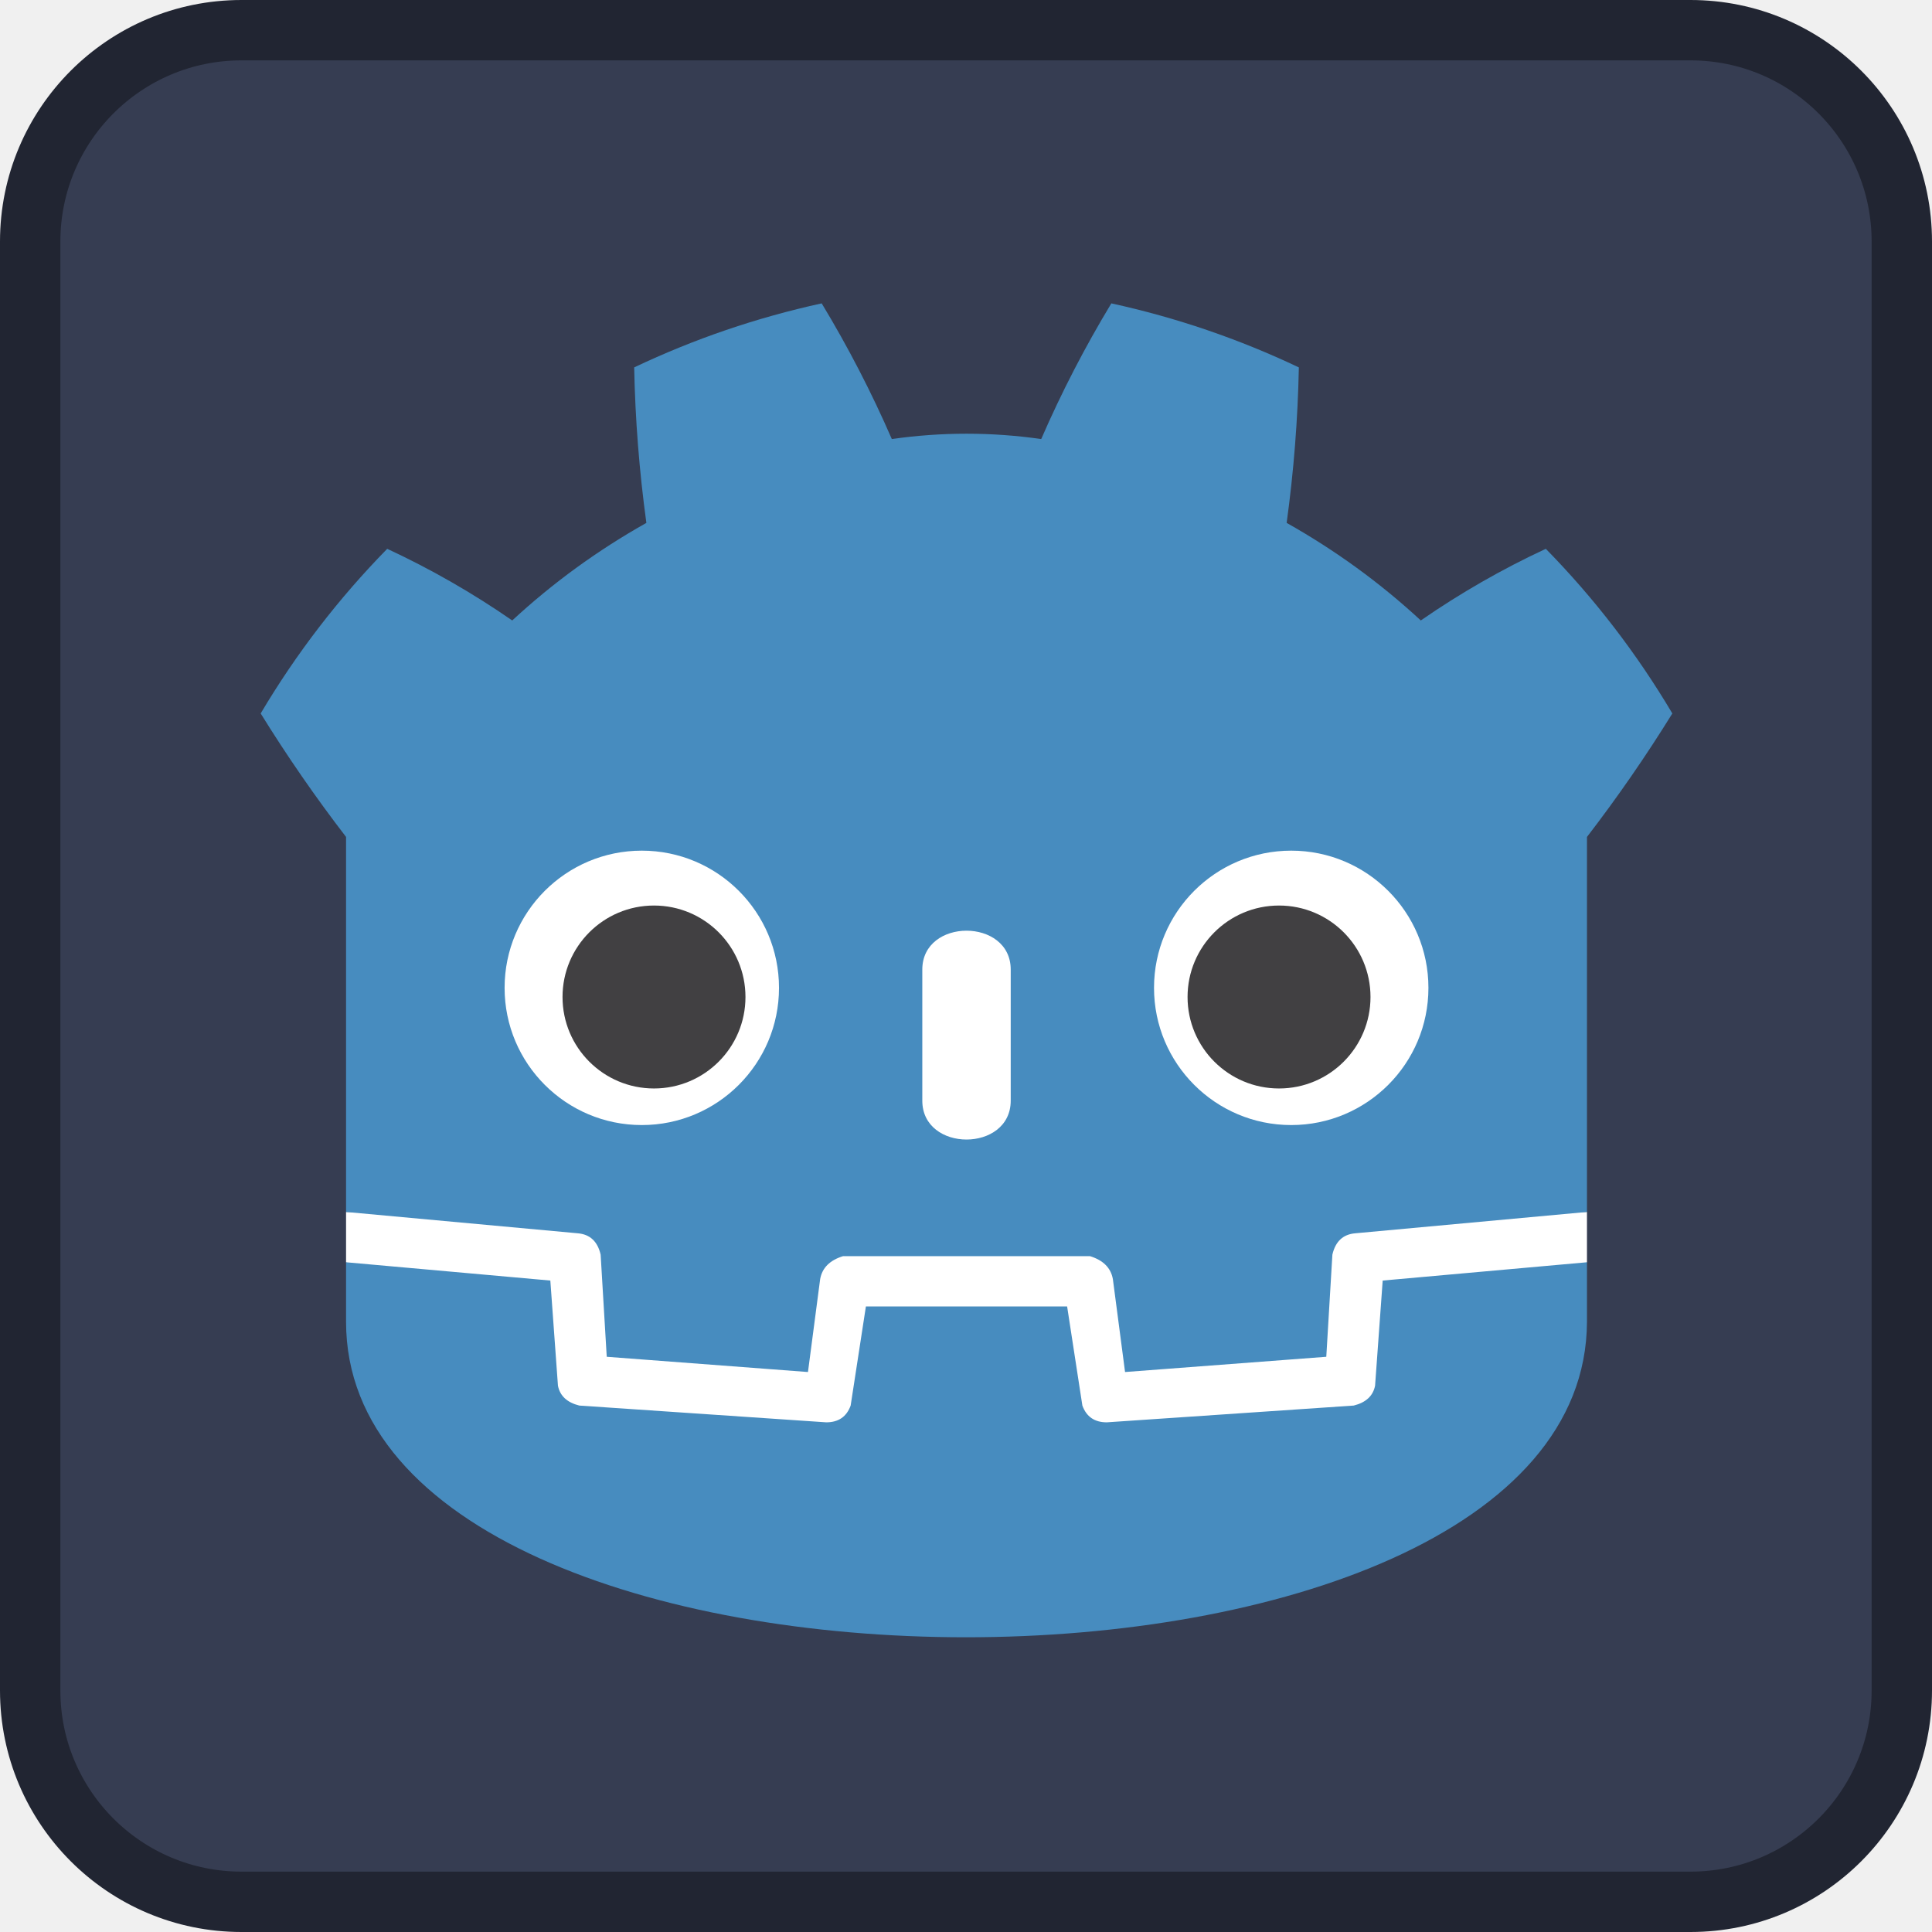
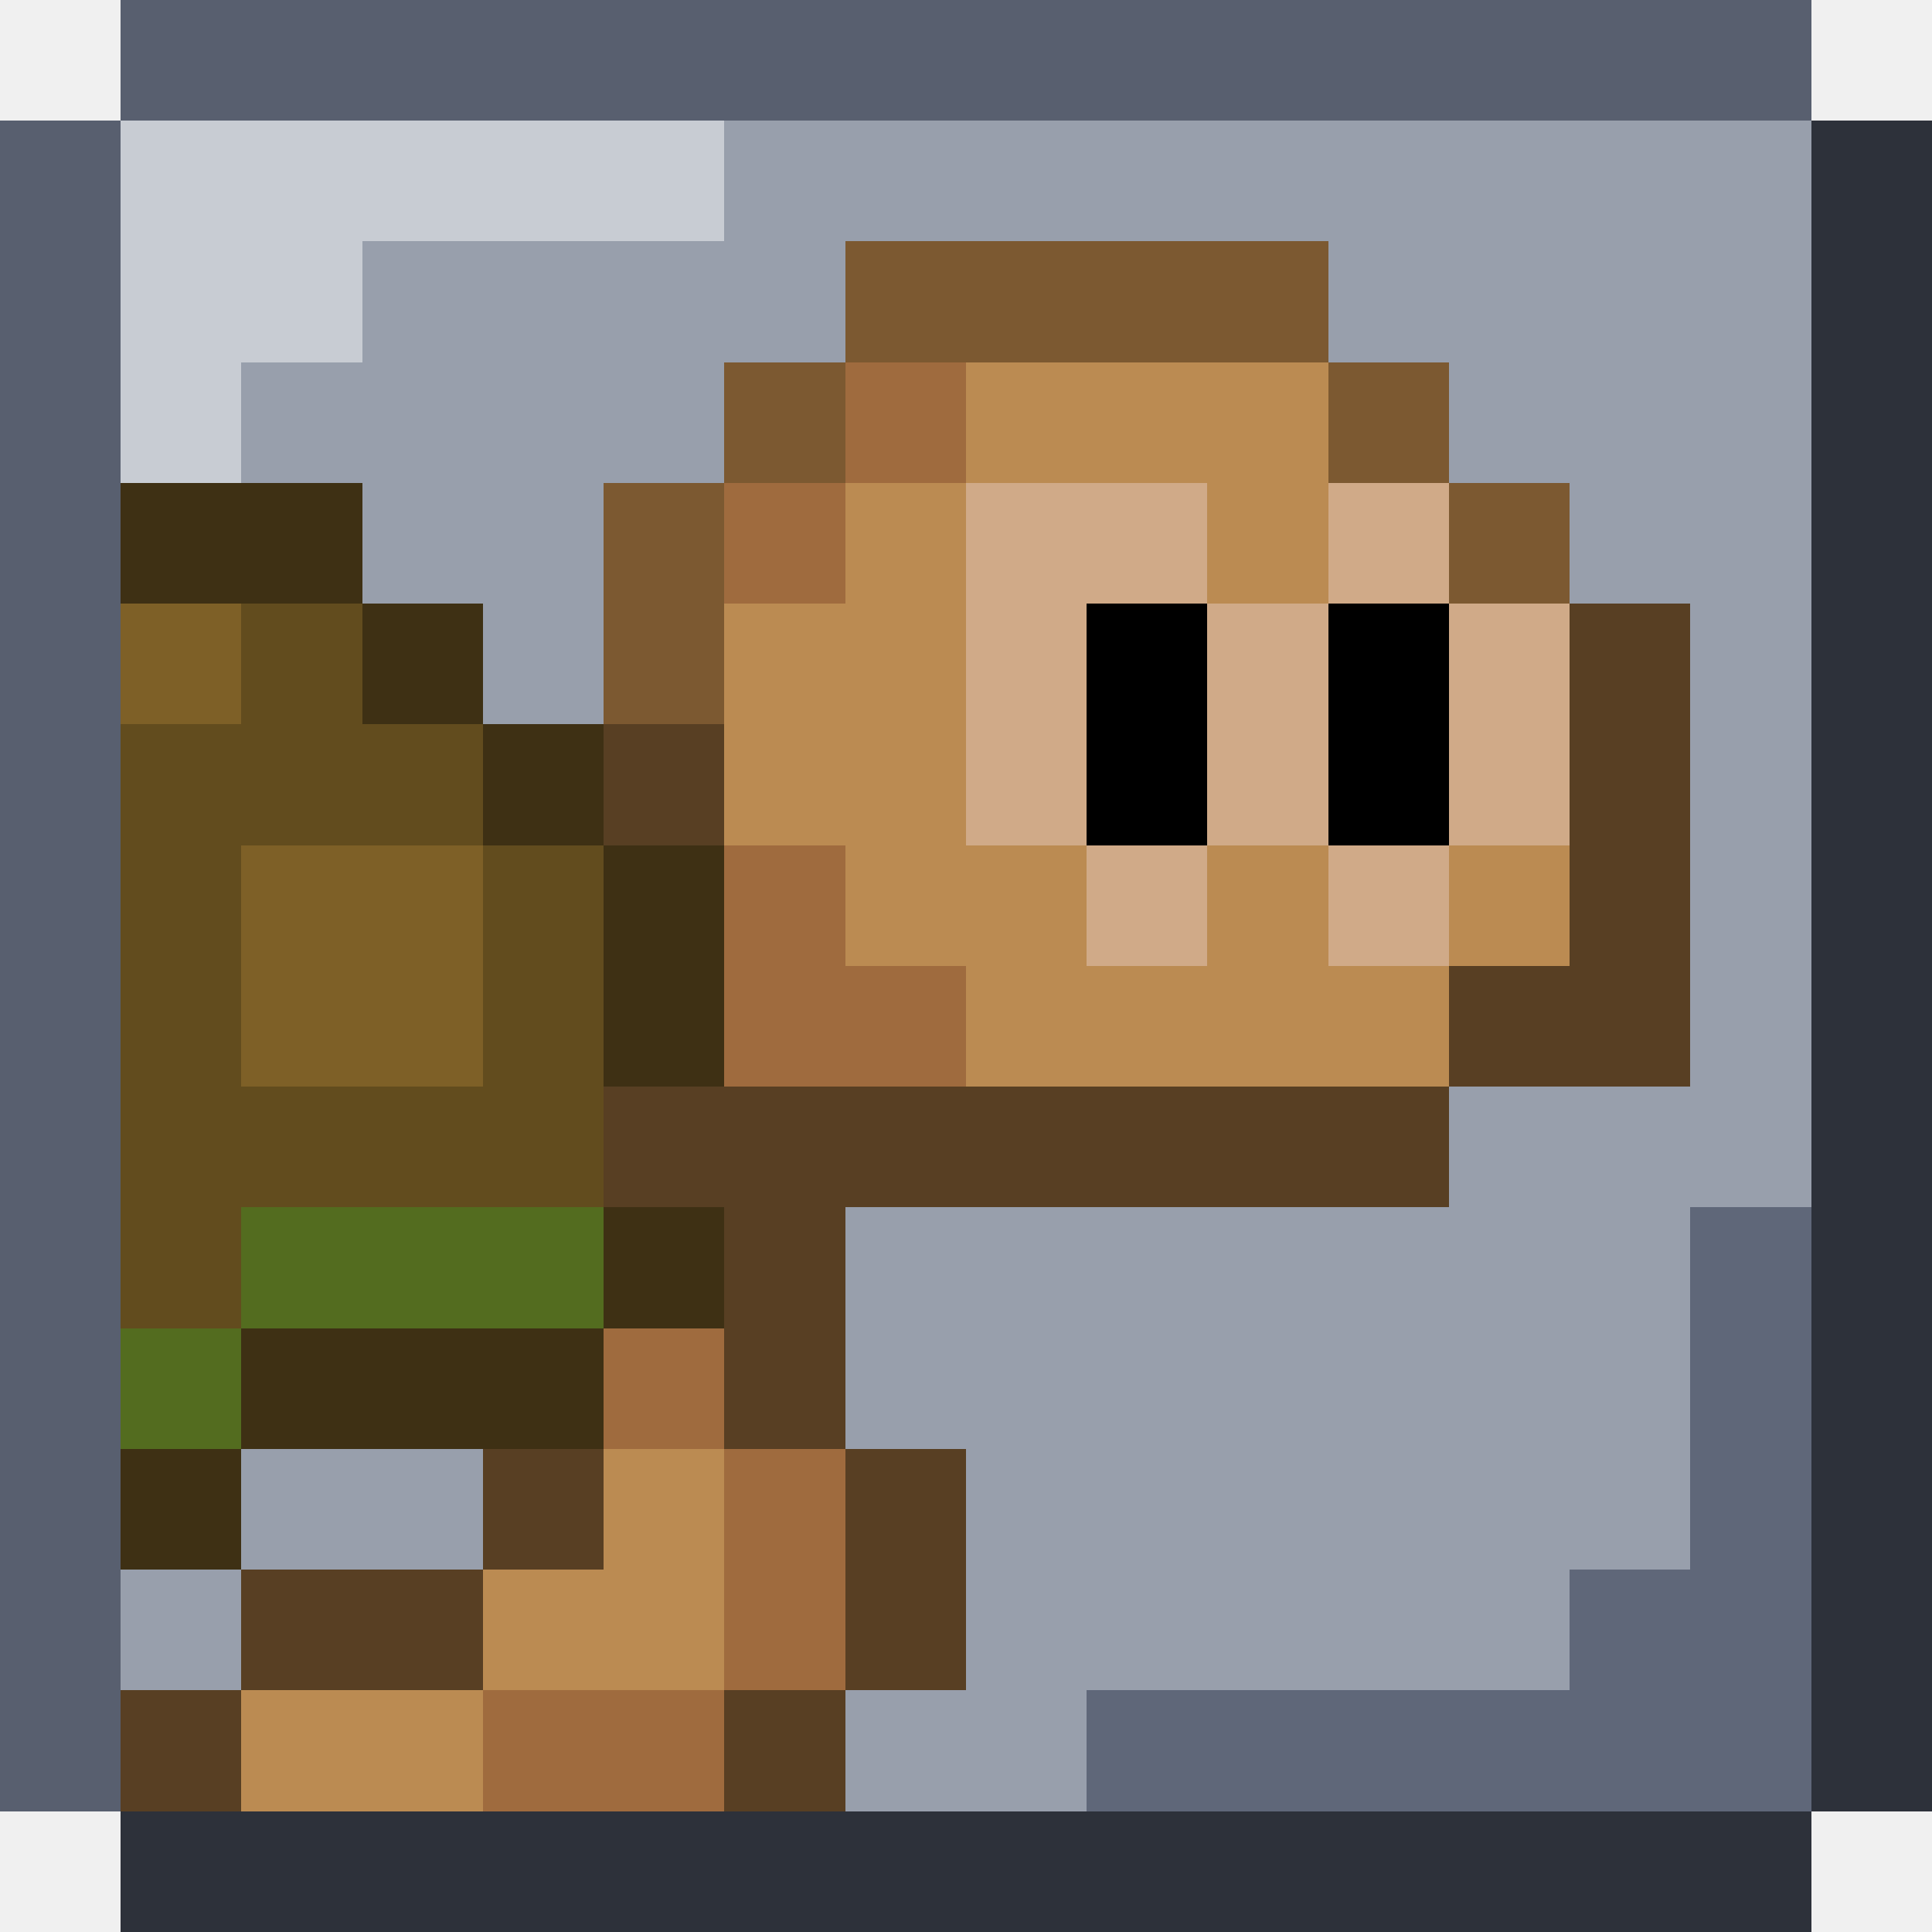
- <svg xmlns="http://www.w3.org/2000/svg" height="128" width="128">
-   <rect x="2" y="2" width="124" height="124" rx="14" fill="#363d52" stroke="#212532" stroke-width="4" />
-   <g transform="scale(.101) translate(122 122)">
-     <g fill="#fff">
-       <path d="M105 673v33q407 354 814 0v-33z" />
-       <path d="m105 673 152 14q12 1 15 14l4 67 132 10 8-61q2-11 15-15h162q13 4 15 15l8 61 132-10 4-67q3-13 15-14l152-14V427q30-39 56-81-35-59-83-108-43 20-82 47-40-37-88-64 7-51 8-102-59-28-123-42-26 43-46 89-49-7-98 0-20-46-46-89-64 14-123 42 1 51 8 102-48 27-88 64-39-27-82-47-48 49-83 108 26 42 56 81zm0 33v39c0 276 813 276 814 0v-39l-134 12-5 69q-2 10-14 13l-162 11q-12 0-16-11l-10-65H446l-10 65q-4 11-16 11l-162-11q-12-3-14-13l-5-69z" fill="#478cbf" />
-       <path d="M483 600c0 34 58 34 58 0v-86c0-34-58-34-58 0z" />
-       <circle cx="725" cy="526" r="90" />
-       <circle cx="299" cy="526" r="90" />
-     </g>
-     <g fill="#414042">
-       <circle cx="307" cy="532" r="60" />
-       <circle cx="717" cy="532" r="60" />
-     </g>
-   </g>
+ <svg xmlns="http://www.w3.org/2000/svg" version="1.1" width="16" height="16" shape-rendering="crispEdges">
+   <rect x="1" y="0" width="1" height="1" fill="#585F6F" />
+   <rect x="2" y="0" width="1" height="1" fill="#585F6F" />
+   <rect x="3" y="0" width="1" height="1" fill="#585F6F" />
+   <rect x="4" y="0" width="1" height="1" fill="#585F6F" />
+   <rect x="5" y="0" width="1" height="1" fill="#585F6F" />
+   <rect x="6" y="0" width="1" height="1" fill="#585F6F" />
+   <rect x="7" y="0" width="1" height="1" fill="#585F6F" />
+   <rect x="8" y="0" width="1" height="1" fill="#585F6F" />
+   <rect x="9" y="0" width="1" height="1" fill="#585F6F" />
+   <rect x="10" y="0" width="1" height="1" fill="#585F6F" />
+   <rect x="11" y="0" width="1" height="1" fill="#585F6F" />
+   <rect x="12" y="0" width="1" height="1" fill="#585F6F" />
+   <rect x="13" y="0" width="1" height="1" fill="#585F6F" />
+   <rect x="14" y="0" width="1" height="1" fill="#585F6F" />
+   <rect x="0" y="1" width="1" height="1" fill="#585F6F" />
+   <rect x="1" y="1" width="1" height="1" fill="#C8CCD3" />
+   <rect x="2" y="1" width="1" height="1" fill="#C8CCD3" />
+   <rect x="3" y="1" width="1" height="1" fill="#C8CCD3" />
+   <rect x="4" y="1" width="1" height="1" fill="#C8CCD3" />
+   <rect x="5" y="1" width="1" height="1" fill="#C8CCD3" />
+   <rect x="6" y="1" width="1" height="1" fill="#989FAC" />
+   <rect x="7" y="1" width="1" height="1" fill="#989FAC" />
+   <rect x="8" y="1" width="1" height="1" fill="#989FAC" />
+   <rect x="9" y="1" width="1" height="1" fill="#989FAC" />
+   <rect x="10" y="1" width="1" height="1" fill="#989FAC" />
+   <rect x="11" y="1" width="1" height="1" fill="#989FAC" />
+   <rect x="12" y="1" width="1" height="1" fill="#989FAC" />
+   <rect x="13" y="1" width="1" height="1" fill="#989FAC" />
+   <rect x="14" y="1" width="1" height="1" fill="#989FAC" />
+   <rect x="15" y="1" width="1" height="1" fill="#2D313A" />
+   <rect x="0" y="2" width="1" height="1" fill="#585F6F" />
+   <rect x="1" y="2" width="1" height="1" fill="#C8CCD3" />
+   <rect x="2" y="2" width="1" height="1" fill="#C8CCD3" />
+   <rect x="3" y="2" width="1" height="1" fill="#989FAC" />
+   <rect x="4" y="2" width="1" height="1" fill="#989FAC" />
+   <rect x="5" y="2" width="1" height="1" fill="#989FAC" />
+   <rect x="6" y="2" width="1" height="1" fill="#989FAC" />
+   <rect x="7" y="2" width="1" height="1" fill="#7C5931" />
+   <rect x="8" y="2" width="1" height="1" fill="#7C5931" />
+   <rect x="9" y="2" width="1" height="1" fill="#7C5931" />
+   <rect x="10" y="2" width="1" height="1" fill="#7C5931" />
+   <rect x="11" y="2" width="1" height="1" fill="#989FAC" />
+   <rect x="12" y="2" width="1" height="1" fill="#989FAC" />
+   <rect x="13" y="2" width="1" height="1" fill="#989FAC" />
+   <rect x="14" y="2" width="1" height="1" fill="#989FAC" />
+   <rect x="15" y="2" width="1" height="1" fill="#2D313A" />
+   <rect x="0" y="3" width="1" height="1" fill="#585F6F" />
+   <rect x="1" y="3" width="1" height="1" fill="#C8CCD3" />
+   <rect x="2" y="3" width="1" height="1" fill="#989FAC" />
+   <rect x="3" y="3" width="1" height="1" fill="#989FAC" />
+   <rect x="4" y="3" width="1" height="1" fill="#989FAC" />
+   <rect x="5" y="3" width="1" height="1" fill="#989FAC" />
+   <rect x="6" y="3" width="1" height="1" fill="#7C5931" />
+   <rect x="7" y="3" width="1" height="1" fill="#9F6B3E" />
+   <rect x="8" y="3" width="1" height="1" fill="#BB8B52" />
+   <rect x="9" y="3" width="1" height="1" fill="#BB8B52" />
+   <rect x="10" y="3" width="1" height="1" fill="#BB8B52" />
+   <rect x="11" y="3" width="1" height="1" fill="#7C5931" />
+   <rect x="12" y="3" width="1" height="1" fill="#989FAC" />
+   <rect x="13" y="3" width="1" height="1" fill="#989FAC" />
+   <rect x="14" y="3" width="1" height="1" fill="#989FAC" />
+   <rect x="15" y="3" width="1" height="1" fill="#2D313A" />
+   <rect x="0" y="4" width="1" height="1" fill="#585F6F" />
+   <rect x="1" y="4" width="1" height="1" fill="#3E3014" />
+   <rect x="2" y="4" width="1" height="1" fill="#3E3014" />
+   <rect x="3" y="4" width="1" height="1" fill="#989FAC" />
+   <rect x="4" y="4" width="1" height="1" fill="#989FAC" />
+   <rect x="5" y="4" width="1" height="1" fill="#7C5931" />
+   <rect x="6" y="4" width="1" height="1" fill="#9F6B3E" />
+   <rect x="7" y="4" width="1" height="1" fill="#BB8B52" />
+   <rect x="8" y="4" width="1" height="1" fill="#D0AA88" />
+   <rect x="9" y="4" width="1" height="1" fill="#D0AA88" />
+   <rect x="10" y="4" width="1" height="1" fill="#BB8B52" />
+   <rect x="11" y="4" width="1" height="1" fill="#D0AA88" />
+   <rect x="12" y="4" width="1" height="1" fill="#7C5931" />
+   <rect x="13" y="4" width="1" height="1" fill="#989FAC" />
+   <rect x="14" y="4" width="1" height="1" fill="#989FAC" />
+   <rect x="15" y="4" width="1" height="1" fill="#2D313A" />
+   <rect x="0" y="5" width="1" height="1" fill="#585F6F" />
+   <rect x="1" y="5" width="1" height="1" fill="#7E6027" />
+   <rect x="2" y="5" width="1" height="1" fill="#624C1E" />
+   <rect x="3" y="5" width="1" height="1" fill="#3E3014" />
+   <rect x="4" y="5" width="1" height="1" fill="#989FAC" />
+   <rect x="5" y="5" width="1" height="1" fill="#7C5931" />
+   <rect x="6" y="5" width="1" height="1" fill="#BB8B52" />
+   <rect x="7" y="5" width="1" height="1" fill="#BB8B52" />
+   <rect x="8" y="5" width="1" height="1" fill="#D0AA88" />
+   <rect x="9" y="5" width="1" height="1" fill="#000000" />
+   <rect x="10" y="5" width="1" height="1" fill="#D0AA88" />
+   <rect x="11" y="5" width="1" height="1" fill="#000000" />
+   <rect x="12" y="5" width="1" height="1" fill="#D0AA88" />
+   <rect x="13" y="5" width="1" height="1" fill="#583F23" />
+   <rect x="14" y="5" width="1" height="1" fill="#989FAC" />
+   <rect x="15" y="5" width="1" height="1" fill="#2D313A" />
+   <rect x="0" y="6" width="1" height="1" fill="#585F6F" />
+   <rect x="1" y="6" width="1" height="1" fill="#624C1E" />
+   <rect x="2" y="6" width="1" height="1" fill="#624C1E" />
+   <rect x="3" y="6" width="1" height="1" fill="#624C1E" />
+   <rect x="4" y="6" width="1" height="1" fill="#3E3014" />
+   <rect x="5" y="6" width="1" height="1" fill="#583F23" />
+   <rect x="6" y="6" width="1" height="1" fill="#BB8B52" />
+   <rect x="7" y="6" width="1" height="1" fill="#BB8B52" />
+   <rect x="8" y="6" width="1" height="1" fill="#D0AA88" />
+   <rect x="9" y="6" width="1" height="1" fill="#000000" />
+   <rect x="10" y="6" width="1" height="1" fill="#D0AA88" />
+   <rect x="11" y="6" width="1" height="1" fill="#000000" />
+   <rect x="12" y="6" width="1" height="1" fill="#D0AA88" />
+   <rect x="13" y="6" width="1" height="1" fill="#583F23" />
+   <rect x="14" y="6" width="1" height="1" fill="#989FAC" />
+   <rect x="15" y="6" width="1" height="1" fill="#2D313A" />
+   <rect x="0" y="7" width="1" height="1" fill="#585F6F" />
+   <rect x="1" y="7" width="1" height="1" fill="#624C1E" />
+   <rect x="2" y="7" width="1" height="1" fill="#7E6027" />
+   <rect x="3" y="7" width="1" height="1" fill="#7E6027" />
+   <rect x="4" y="7" width="1" height="1" fill="#624C1E" />
+   <rect x="5" y="7" width="1" height="1" fill="#3E3014" />
+   <rect x="6" y="7" width="1" height="1" fill="#9F6B3E" />
+   <rect x="7" y="7" width="1" height="1" fill="#BB8B52" />
+   <rect x="8" y="7" width="1" height="1" fill="#BB8B52" />
+   <rect x="9" y="7" width="1" height="1" fill="#D0AA88" />
+   <rect x="10" y="7" width="1" height="1" fill="#BB8B52" />
+   <rect x="11" y="7" width="1" height="1" fill="#D0AA88" />
+   <rect x="12" y="7" width="1" height="1" fill="#BB8B52" />
+   <rect x="13" y="7" width="1" height="1" fill="#583F23" />
+   <rect x="14" y="7" width="1" height="1" fill="#989FAC" />
+   <rect x="15" y="7" width="1" height="1" fill="#2D313A" />
+   <rect x="0" y="8" width="1" height="1" fill="#585F6F" />
+   <rect x="1" y="8" width="1" height="1" fill="#624C1E" />
+   <rect x="2" y="8" width="1" height="1" fill="#7E6027" />
+   <rect x="3" y="8" width="1" height="1" fill="#7E6027" />
+   <rect x="4" y="8" width="1" height="1" fill="#624C1E" />
+   <rect x="5" y="8" width="1" height="1" fill="#3E3014" />
+   <rect x="6" y="8" width="1" height="1" fill="#9F6B3E" />
+   <rect x="7" y="8" width="1" height="1" fill="#9F6B3E" />
+   <rect x="8" y="8" width="1" height="1" fill="#BB8B52" />
+   <rect x="9" y="8" width="1" height="1" fill="#BB8B52" />
+   <rect x="10" y="8" width="1" height="1" fill="#BB8B52" />
+   <rect x="11" y="8" width="1" height="1" fill="#BB8B52" />
+   <rect x="12" y="8" width="1" height="1" fill="#583F23" />
+   <rect x="13" y="8" width="1" height="1" fill="#583F23" />
+   <rect x="14" y="8" width="1" height="1" fill="#989FAC" />
+   <rect x="15" y="8" width="1" height="1" fill="#2D313A" />
+   <rect x="0" y="9" width="1" height="1" fill="#585F6F" />
+   <rect x="1" y="9" width="1" height="1" fill="#624C1E" />
+   <rect x="2" y="9" width="1" height="1" fill="#624C1E" />
+   <rect x="3" y="9" width="1" height="1" fill="#624C1E" />
+   <rect x="4" y="9" width="1" height="1" fill="#624C1E" />
+   <rect x="5" y="9" width="1" height="1" fill="#583F23" />
+   <rect x="6" y="9" width="1" height="1" fill="#583F23" />
+   <rect x="7" y="9" width="1" height="1" fill="#583F23" />
+   <rect x="8" y="9" width="1" height="1" fill="#583F23" />
+   <rect x="9" y="9" width="1" height="1" fill="#583F23" />
+   <rect x="10" y="9" width="1" height="1" fill="#583F23" />
+   <rect x="11" y="9" width="1" height="1" fill="#583F23" />
+   <rect x="12" y="9" width="1" height="1" fill="#989FAC" />
+   <rect x="13" y="9" width="1" height="1" fill="#989FAC" />
+   <rect x="14" y="9" width="1" height="1" fill="#989FAC" />
+   <rect x="15" y="9" width="1" height="1" fill="#2D313A" />
+   <rect x="0" y="10" width="1" height="1" fill="#585F6F" />
+   <rect x="1" y="10" width="1" height="1" fill="#624C1E" />
+   <rect x="2" y="10" width="1" height="1" fill="#536C1F" />
+   <rect x="3" y="10" width="1" height="1" fill="#536C1F" />
+   <rect x="4" y="10" width="1" height="1" fill="#536C1F" />
+   <rect x="5" y="10" width="1" height="1" fill="#3E3014" />
+   <rect x="6" y="10" width="1" height="1" fill="#583F23" />
+   <rect x="7" y="10" width="1" height="1" fill="#989FAC" />
+   <rect x="8" y="10" width="1" height="1" fill="#989FAC" />
+   <rect x="9" y="10" width="1" height="1" fill="#989FAC" />
+   <rect x="10" y="10" width="1" height="1" fill="#989FAC" />
+   <rect x="11" y="10" width="1" height="1" fill="#989FAC" />
+   <rect x="12" y="10" width="1" height="1" fill="#989FAC" />
+   <rect x="13" y="10" width="1" height="1" fill="#989FAC" />
+   <rect x="14" y="10" width="1" height="1" fill="#5F6779" />
+   <rect x="15" y="10" width="1" height="1" fill="#2D313A" />
+   <rect x="0" y="11" width="1" height="1" fill="#585F6F" />
+   <rect x="1" y="11" width="1" height="1" fill="#536C1F" />
+   <rect x="2" y="11" width="1" height="1" fill="#3E3014" />
+   <rect x="3" y="11" width="1" height="1" fill="#3E3014" />
+   <rect x="4" y="11" width="1" height="1" fill="#3E3014" />
+   <rect x="5" y="11" width="1" height="1" fill="#9F6B3E" />
+   <rect x="6" y="11" width="1" height="1" fill="#583F23" />
+   <rect x="7" y="11" width="1" height="1" fill="#989FAC" />
+   <rect x="8" y="11" width="1" height="1" fill="#989FAC" />
+   <rect x="9" y="11" width="1" height="1" fill="#989FAC" />
+   <rect x="10" y="11" width="1" height="1" fill="#989FAC" />
+   <rect x="11" y="11" width="1" height="1" fill="#989FAC" />
+   <rect x="12" y="11" width="1" height="1" fill="#989FAC" />
+   <rect x="13" y="11" width="1" height="1" fill="#989FAC" />
+   <rect x="14" y="11" width="1" height="1" fill="#5F6779" />
+   <rect x="15" y="11" width="1" height="1" fill="#2D313A" />
+   <rect x="0" y="12" width="1" height="1" fill="#585F6F" />
+   <rect x="1" y="12" width="1" height="1" fill="#3E3014" />
+   <rect x="2" y="12" width="1" height="1" fill="#989FAC" />
+   <rect x="3" y="12" width="1" height="1" fill="#989FAC" />
+   <rect x="4" y="12" width="1" height="1" fill="#583F23" />
+   <rect x="5" y="12" width="1" height="1" fill="#BB8B52" />
+   <rect x="6" y="12" width="1" height="1" fill="#9F6B3E" />
+   <rect x="7" y="12" width="1" height="1" fill="#583F23" />
+   <rect x="8" y="12" width="1" height="1" fill="#989FAC" />
+   <rect x="9" y="12" width="1" height="1" fill="#989FAC" />
+   <rect x="10" y="12" width="1" height="1" fill="#989FAC" />
+   <rect x="11" y="12" width="1" height="1" fill="#989FAC" />
+   <rect x="12" y="12" width="1" height="1" fill="#989FAC" />
+   <rect x="13" y="12" width="1" height="1" fill="#989FAC" />
+   <rect x="14" y="12" width="1" height="1" fill="#5F6779" />
+   <rect x="15" y="12" width="1" height="1" fill="#2D313A" />
+   <rect x="0" y="13" width="1" height="1" fill="#585F6F" />
+   <rect x="1" y="13" width="1" height="1" fill="#989FAC" />
+   <rect x="2" y="13" width="1" height="1" fill="#583F23" />
+   <rect x="3" y="13" width="1" height="1" fill="#583F23" />
+   <rect x="4" y="13" width="1" height="1" fill="#BB8B52" />
+   <rect x="5" y="13" width="1" height="1" fill="#BB8B52" />
+   <rect x="6" y="13" width="1" height="1" fill="#9F6B3E" />
+   <rect x="7" y="13" width="1" height="1" fill="#583F23" />
+   <rect x="8" y="13" width="1" height="1" fill="#989FAC" />
+   <rect x="9" y="13" width="1" height="1" fill="#989FAC" />
+   <rect x="10" y="13" width="1" height="1" fill="#989FAC" />
+   <rect x="11" y="13" width="1" height="1" fill="#989FAC" />
+   <rect x="12" y="13" width="1" height="1" fill="#989FAC" />
+   <rect x="13" y="13" width="1" height="1" fill="#5F6779" />
+   <rect x="14" y="13" width="1" height="1" fill="#5F6779" />
+   <rect x="15" y="13" width="1" height="1" fill="#2D313A" />
+   <rect x="0" y="14" width="1" height="1" fill="#585F6F" />
+   <rect x="1" y="14" width="1" height="1" fill="#583F23" />
+   <rect x="2" y="14" width="1" height="1" fill="#BB8B52" />
+   <rect x="3" y="14" width="1" height="1" fill="#BB8B52" />
+   <rect x="4" y="14" width="1" height="1" fill="#9F6B3E" />
+   <rect x="5" y="14" width="1" height="1" fill="#9F6B3E" />
+   <rect x="6" y="14" width="1" height="1" fill="#583F23" />
+   <rect x="7" y="14" width="1" height="1" fill="#989FAC" />
+   <rect x="8" y="14" width="1" height="1" fill="#989FAC" />
+   <rect x="9" y="14" width="1" height="1" fill="#5F6779" />
+   <rect x="10" y="14" width="1" height="1" fill="#5F6779" />
+   <rect x="11" y="14" width="1" height="1" fill="#5F6779" />
+   <rect x="12" y="14" width="1" height="1" fill="#5F6779" />
+   <rect x="13" y="14" width="1" height="1" fill="#5F6779" />
+   <rect x="14" y="14" width="1" height="1" fill="#5F6779" />
+   <rect x="15" y="14" width="1" height="1" fill="#2D313A" />
+   <rect x="1" y="15" width="1" height="1" fill="#2D313A" />
+   <rect x="2" y="15" width="1" height="1" fill="#2D313A" />
+   <rect x="3" y="15" width="1" height="1" fill="#2D313A" />
+   <rect x="4" y="15" width="1" height="1" fill="#2D313A" />
+   <rect x="5" y="15" width="1" height="1" fill="#2D313A" />
+   <rect x="6" y="15" width="1" height="1" fill="#2D313A" />
+   <rect x="7" y="15" width="1" height="1" fill="#2D313A" />
+   <rect x="8" y="15" width="1" height="1" fill="#2D313A" />
+   <rect x="9" y="15" width="1" height="1" fill="#2D313A" />
+   <rect x="10" y="15" width="1" height="1" fill="#2D313A" />
+   <rect x="11" y="15" width="1" height="1" fill="#2D313A" />
+   <rect x="12" y="15" width="1" height="1" fill="#2D313A" />
+   <rect x="13" y="15" width="1" height="1" fill="#2D313A" />
+   <rect x="14" y="15" width="1" height="1" fill="#2D313A" />
</svg>
